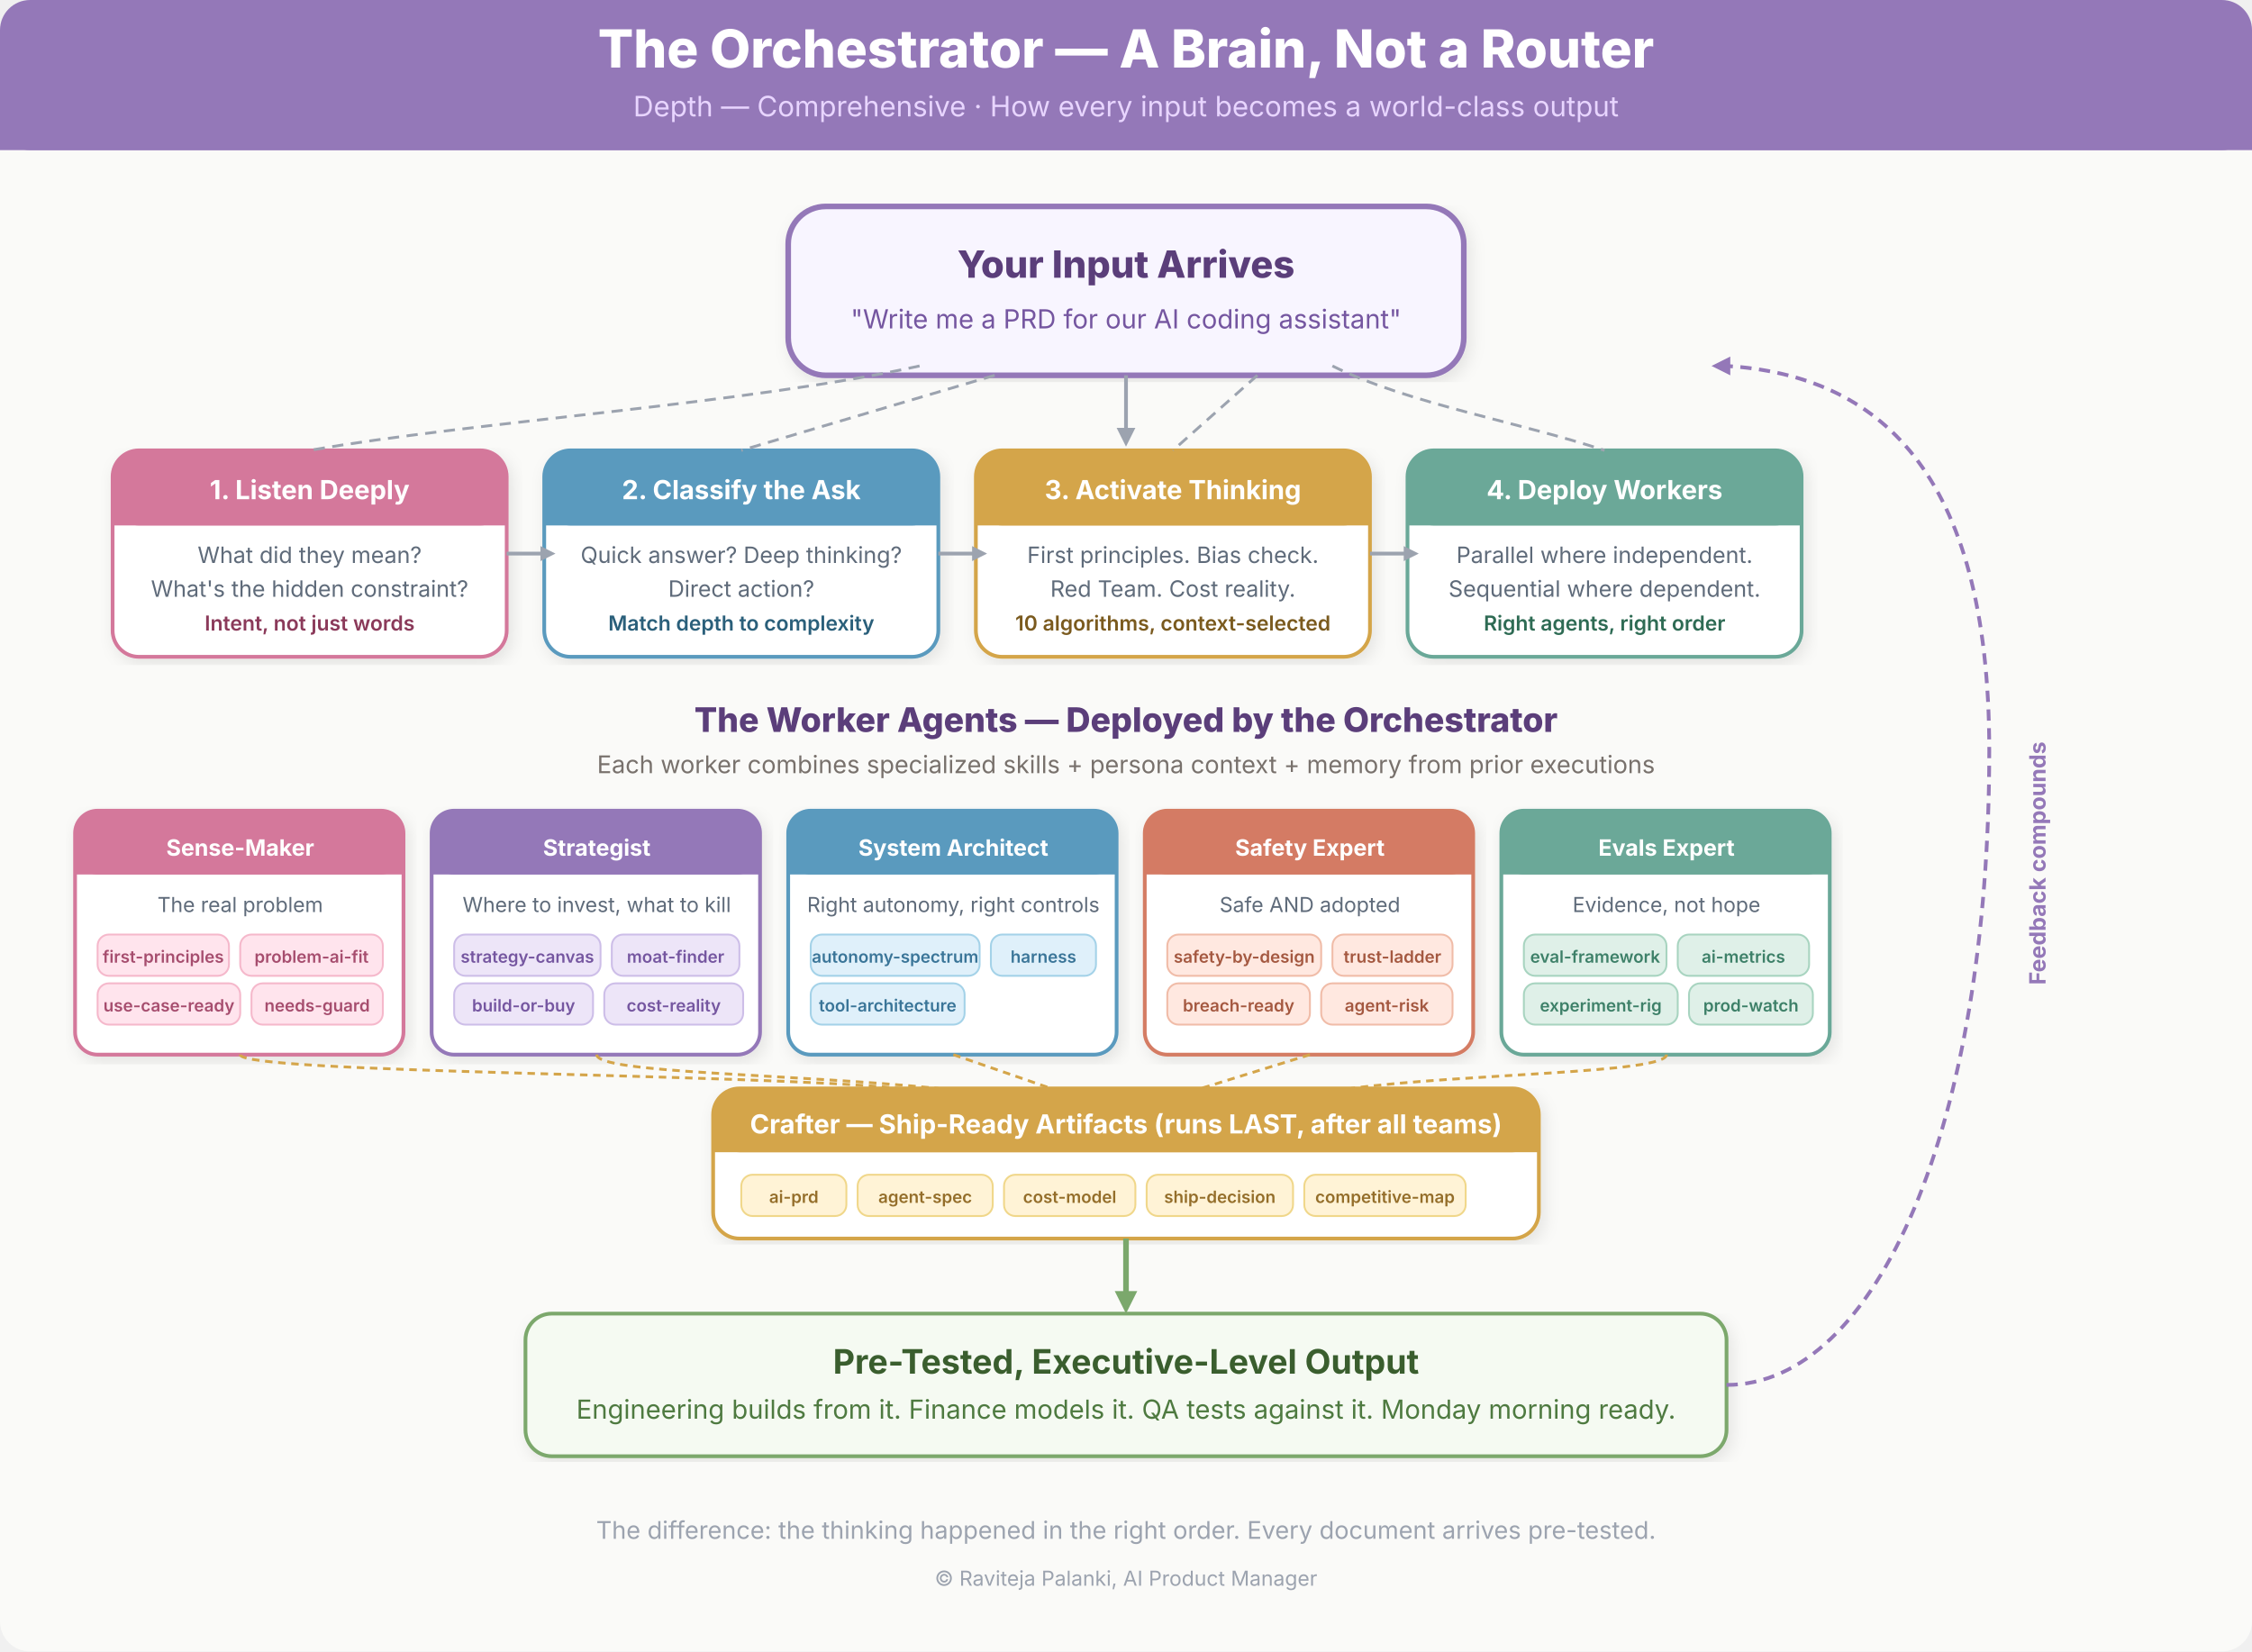
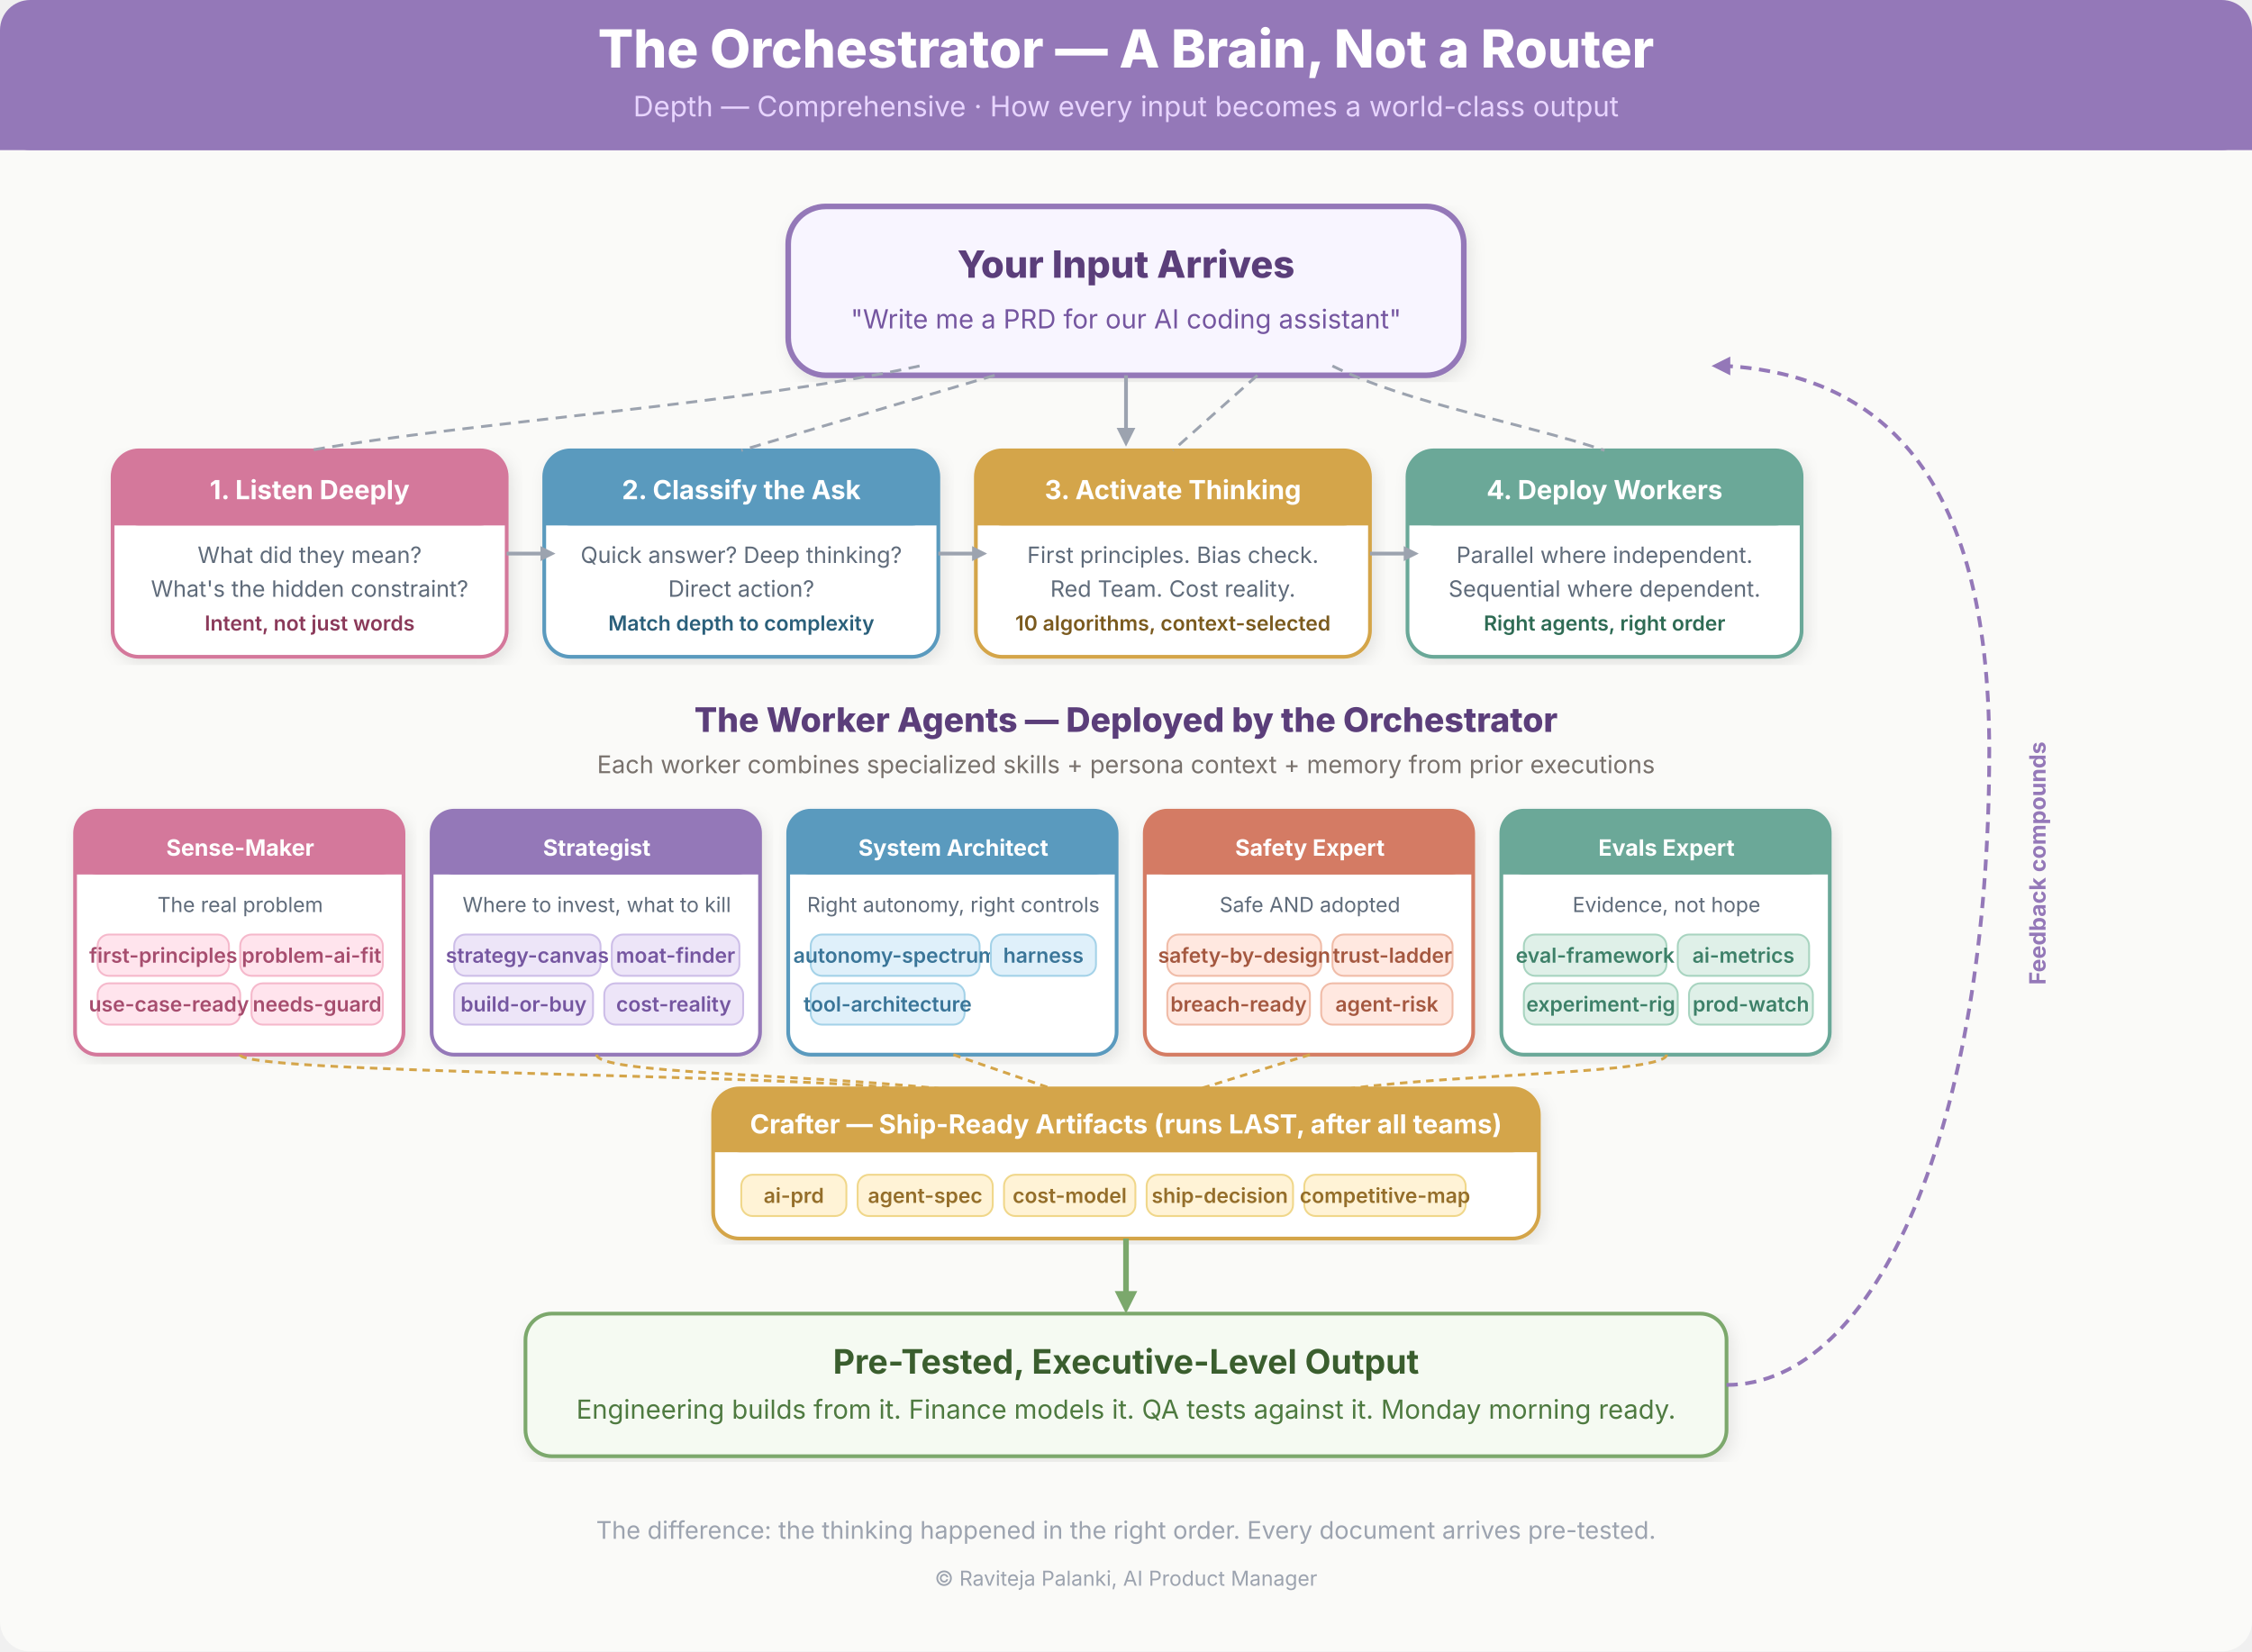
- <svg xmlns="http://www.w3.org/2000/svg" viewBox="0 0 1200 880" width="1200" height="880">
+ <svg xmlns="http://www.w3.org/2000/svg" viewBox="0 0 1200 880" width="1200" height="880" role="img" aria-label="The orchestrator listens, classifies, deploys agents, reviews their output, and synthesizes one decisive answer.">
  <defs>
    <filter id="s" x="-4%" y="-4%" width="108%" height="108%">
      <feDropShadow dx="2" dy="3" stdDeviation="4" flood-color="#000000" flood-opacity="0.09" />
    </filter>
  </defs>
  <rect width="1200" height="880" rx="16" fill="#FAFAF8" />
  <rect x="0" y="0" width="1200" height="80" rx="16" fill="#9478B8" />
  <rect x="0" y="60" width="1200" height="20" fill="#9478B8" />
  <text x="600" y="36" text-anchor="middle" fill="#FFFFFF" font-size="28" font-weight="800" font-family="Inter, Segoe UI, sans-serif">The Orchestrator — A Brain, Not a Router</text>
  <text x="600" y="62" text-anchor="middle" fill="#E8D5FF" font-size="15" font-family="Inter, sans-serif">Depth — Comprehensive · How every input becomes a world-class output</text>
  <rect x="420" y="110" width="360" height="90" rx="20" fill="#F8F5FF" stroke="#9478B8" stroke-width="3" filter="url(#s)" />
  <text x="600" y="148" text-anchor="middle" fill="#5B3E7A" font-size="20" font-weight="800" font-family="Inter, Segoe UI, sans-serif">Your Input Arrives</text>
  <text x="600" y="175" text-anchor="middle" fill="#7556A0" font-size="14" font-family="Inter, sans-serif">"Write me a PRD for our AI coding assistant"</text>
  <path d="M 600 200 L 600 230" stroke="#9CA3AF" stroke-width="2" fill="none" />
  <polygon points="595,228 600,238 605,228" fill="#9CA3AF" />
  <rect x="60" y="240" width="210" height="110" rx="14" fill="#FFFFFF" stroke="#D4789B" stroke-width="2" filter="url(#s)" />
  <rect x="60" y="240" width="210" height="40" rx="14" fill="#D4789B" />
  <rect x="60" y="266" width="210" height="14" fill="#D4789B" />
  <text x="165" y="266" text-anchor="middle" fill="#FFFFFF" font-size="14" font-weight="700" font-family="Inter, sans-serif">1. Listen Deeply</text>
  <text x="165" y="300" text-anchor="middle" fill="#5F6B7A" font-size="12" font-family="Inter, sans-serif">What did they mean?</text>
  <text x="165" y="318" text-anchor="middle" fill="#5F6B7A" font-size="12" font-family="Inter, sans-serif">What's the hidden constraint?</text>
  <text x="165" y="336" text-anchor="middle" fill="#8B3A5A" font-size="11" font-weight="600" font-family="Inter, sans-serif">Intent, not just words</text>
  <rect x="290" y="240" width="210" height="110" rx="14" fill="#FFFFFF" stroke="#5A9ABE" stroke-width="2" filter="url(#s)" />
  <rect x="290" y="240" width="210" height="40" rx="14" fill="#5A9ABE" />
  <rect x="290" y="266" width="210" height="14" fill="#5A9ABE" />
  <text x="395" y="266" text-anchor="middle" fill="#FFFFFF" font-size="14" font-weight="700" font-family="Inter, sans-serif">2. Classify the Ask</text>
  <text x="395" y="300" text-anchor="middle" fill="#5F6B7A" font-size="12" font-family="Inter, sans-serif">Quick answer? Deep thinking?</text>
  <text x="395" y="318" text-anchor="middle" fill="#5F6B7A" font-size="12" font-family="Inter, sans-serif">Direct action?</text>
  <text x="395" y="336" text-anchor="middle" fill="#2A5F7A" font-size="11" font-weight="600" font-family="Inter, sans-serif">Match depth to complexity</text>
  <rect x="520" y="240" width="210" height="110" rx="14" fill="#FFFFFF" stroke="#D4A54A" stroke-width="2" filter="url(#s)" />
  <rect x="520" y="240" width="210" height="40" rx="14" fill="#D4A54A" />
  <rect x="520" y="266" width="210" height="14" fill="#D4A54A" />
  <text x="625" y="266" text-anchor="middle" fill="#FFFFFF" font-size="14" font-weight="700" font-family="Inter, sans-serif">3. Activate Thinking</text>
  <text x="625" y="300" text-anchor="middle" fill="#5F6B7A" font-size="12" font-family="Inter, sans-serif">First principles. Bias check.</text>
  <text x="625" y="318" text-anchor="middle" fill="#5F6B7A" font-size="12" font-family="Inter, sans-serif">Red Team. Cost reality.</text>
  <text x="625" y="336" text-anchor="middle" fill="#7A5A1E" font-size="11" font-weight="600" font-family="Inter, sans-serif">10 algorithms, context-selected</text>
  <rect x="750" y="240" width="210" height="110" rx="14" fill="#FFFFFF" stroke="#6BA898" stroke-width="2" filter="url(#s)" />
  <rect x="750" y="240" width="210" height="40" rx="14" fill="#6BA898" />
  <rect x="750" y="266" width="210" height="14" fill="#6BA898" />
  <text x="855" y="266" text-anchor="middle" fill="#FFFFFF" font-size="14" font-weight="700" font-family="Inter, sans-serif">4. Deploy Workers</text>
  <text x="855" y="300" text-anchor="middle" fill="#5F6B7A" font-size="12" font-family="Inter, sans-serif">Parallel where independent.</text>
  <text x="855" y="318" text-anchor="middle" fill="#5F6B7A" font-size="12" font-family="Inter, sans-serif">Sequential where dependent.</text>
  <text x="855" y="336" text-anchor="middle" fill="#2E6B54" font-size="11" font-weight="600" font-family="Inter, sans-serif">Right agents, right order</text>
  <path d="M 270 295 L 290 295" stroke="#9CA3AF" stroke-width="2" fill="none" />
  <polygon points="288,291 296,295 288,299" fill="#9CA3AF" />
  <path d="M 500 295 L 520 295" stroke="#9CA3AF" stroke-width="2" fill="none" />
  <polygon points="518,291 526,295 518,299" fill="#9CA3AF" />
  <path d="M 730 295 L 750 295" stroke="#9CA3AF" stroke-width="2" fill="none" />
  <polygon points="748,291 756,295 748,299" fill="#9CA3AF" />
  <path d="M 490 195 C 400 215 250 225 165 240" stroke="#9CA3AF" stroke-width="1.5" fill="none" stroke-dasharray="6,4" />
  <path d="M 530 200 L 395 240" stroke="#9CA3AF" stroke-width="1.5" fill="none" stroke-dasharray="6,4" />
  <path d="M 670 200 L 625 240" stroke="#9CA3AF" stroke-width="1.5" fill="none" stroke-dasharray="6,4" />
  <path d="M 710 195 C 750 215 810 225 855 240" stroke="#9CA3AF" stroke-width="1.5" fill="none" stroke-dasharray="6,4" />
  <text x="600" y="390" text-anchor="middle" fill="#5B3E7A" font-size="18" font-weight="800" font-family="Inter, Segoe UI, sans-serif">The Worker Agents — Deployed by the Orchestrator</text>
  <text x="600" y="412" text-anchor="middle" fill="#78716C" font-size="13" font-family="Inter, sans-serif">Each worker combines specialized skills + persona context + memory from prior executions</text>
  <rect x="40" y="432" width="175" height="130" rx="12" fill="#FFFFFF" stroke="#D4789B" stroke-width="2" filter="url(#s)" />
  <rect x="40" y="432" width="175" height="34" rx="12" fill="#D4789B" />
  <rect x="40" y="454" width="175" height="12" fill="#D4789B" />
  <text x="128" y="456" text-anchor="middle" fill="#FFFFFF" font-size="12" font-weight="700" font-family="Inter, sans-serif">Sense-Maker</text>
  <text x="128" y="486" text-anchor="middle" fill="#5F6B7A" font-size="11" font-family="Inter, sans-serif">The real problem</text>
  <rect x="52" y="498" width="70" height="22" rx="6" fill="#FFE4ED" stroke="#F5B8CB" stroke-width="1" />
-   <text x="87" y="513" text-anchor="middle" fill="#A64D6E" font-size="9" font-weight="600" font-family="Inter, sans-serif">first-principles</text>
+   <text x="87" y="513" text-anchor="middle" fill="#A64D6E" font-size="11" font-weight="600" font-family="Inter, sans-serif">first-principles</text>
  <rect x="128" y="498" width="76" height="22" rx="6" fill="#FFE4ED" stroke="#F5B8CB" stroke-width="1" />
-   <text x="166" y="513" text-anchor="middle" fill="#A64D6E" font-size="9" font-weight="600" font-family="Inter, sans-serif">problem-ai-fit</text>
+   <text x="166" y="513" text-anchor="middle" fill="#A64D6E" font-size="11" font-weight="600" font-family="Inter, sans-serif">problem-ai-fit</text>
  <rect x="52" y="524" width="76" height="22" rx="6" fill="#FFE4ED" stroke="#F5B8CB" stroke-width="1" />
-   <text x="90" y="539" text-anchor="middle" fill="#A64D6E" font-size="9" font-weight="600" font-family="Inter, sans-serif">use-case-ready</text>
+   <text x="90" y="539" text-anchor="middle" fill="#A64D6E" font-size="11" font-weight="600" font-family="Inter, sans-serif">use-case-ready</text>
  <rect x="134" y="524" width="70" height="22" rx="6" fill="#FFE4ED" stroke="#F5B8CB" stroke-width="1" />
-   <text x="169" y="539" text-anchor="middle" fill="#A64D6E" font-size="9" font-weight="600" font-family="Inter, sans-serif">needs-guard</text>
+   <text x="169" y="539" text-anchor="middle" fill="#A64D6E" font-size="11" font-weight="600" font-family="Inter, sans-serif">needs-guard</text>
  <rect x="230" y="432" width="175" height="130" rx="12" fill="#FFFFFF" stroke="#9478B8" stroke-width="2" filter="url(#s)" />
  <rect x="230" y="432" width="175" height="34" rx="12" fill="#9478B8" />
  <rect x="230" y="454" width="175" height="12" fill="#9478B8" />
  <text x="318" y="456" text-anchor="middle" fill="#FFFFFF" font-size="12" font-weight="700" font-family="Inter, sans-serif">Strategist</text>
  <text x="318" y="486" text-anchor="middle" fill="#5F6B7A" font-size="11" font-family="Inter, sans-serif">Where to invest, what to kill</text>
  <rect x="242" y="498" width="78" height="22" rx="6" fill="#EDE5F8" stroke="#CDBEE8" stroke-width="1" />
-   <text x="281" y="513" text-anchor="middle" fill="#7556A0" font-size="9" font-weight="600" font-family="Inter, sans-serif">strategy-canvas</text>
+   <text x="281" y="513" text-anchor="middle" fill="#7556A0" font-size="11" font-weight="600" font-family="Inter, sans-serif">strategy-canvas</text>
  <rect x="326" y="498" width="68" height="22" rx="6" fill="#EDE5F8" stroke="#CDBEE8" stroke-width="1" />
-   <text x="360" y="513" text-anchor="middle" fill="#7556A0" font-size="9" font-weight="600" font-family="Inter, sans-serif">moat-finder</text>
+   <text x="360" y="513" text-anchor="middle" fill="#7556A0" font-size="11" font-weight="600" font-family="Inter, sans-serif">moat-finder</text>
  <rect x="242" y="524" width="74" height="22" rx="6" fill="#EDE5F8" stroke="#CDBEE8" stroke-width="1" />
-   <text x="279" y="539" text-anchor="middle" fill="#7556A0" font-size="9" font-weight="600" font-family="Inter, sans-serif">build-or-buy</text>
+   <text x="279" y="539" text-anchor="middle" fill="#7556A0" font-size="11" font-weight="600" font-family="Inter, sans-serif">build-or-buy</text>
  <rect x="322" y="524" width="74" height="22" rx="6" fill="#EDE5F8" stroke="#CDBEE8" stroke-width="1" />
-   <text x="359" y="539" text-anchor="middle" fill="#7556A0" font-size="9" font-weight="600" font-family="Inter, sans-serif">cost-reality</text>
+   <text x="359" y="539" text-anchor="middle" fill="#7556A0" font-size="11" font-weight="600" font-family="Inter, sans-serif">cost-reality</text>
  <rect x="420" y="432" width="175" height="130" rx="12" fill="#FFFFFF" stroke="#5A9ABE" stroke-width="2" filter="url(#s)" />
  <rect x="420" y="432" width="175" height="34" rx="12" fill="#5A9ABE" />
  <rect x="420" y="454" width="175" height="12" fill="#5A9ABE" />
  <text x="508" y="456" text-anchor="middle" fill="#FFFFFF" font-size="12" font-weight="700" font-family="Inter, sans-serif">System Architect</text>
  <text x="508" y="486" text-anchor="middle" fill="#5F6B7A" font-size="11" font-family="Inter, sans-serif">Right autonomy, right controls</text>
  <rect x="432" y="498" width="90" height="22" rx="6" fill="#DFF0FA" stroke="#A4D2E8" stroke-width="1" />
-   <text x="477" y="513" text-anchor="middle" fill="#3A7598" font-size="9" font-weight="600" font-family="Inter, sans-serif">autonomy-spectrum</text>
+   <text x="477" y="513" text-anchor="middle" fill="#3A7598" font-size="11" font-weight="600" font-family="Inter, sans-serif">autonomy-spectrum</text>
  <rect x="528" y="498" width="56" height="22" rx="6" fill="#DFF0FA" stroke="#A4D2E8" stroke-width="1" />
-   <text x="556" y="513" text-anchor="middle" fill="#3A7598" font-size="9" font-weight="600" font-family="Inter, sans-serif">harness</text>
+   <text x="556" y="513" text-anchor="middle" fill="#3A7598" font-size="11" font-weight="600" font-family="Inter, sans-serif">harness</text>
  <rect x="432" y="524" width="82" height="22" rx="6" fill="#DFF0FA" stroke="#A4D2E8" stroke-width="1" />
-   <text x="473" y="539" text-anchor="middle" fill="#3A7598" font-size="9" font-weight="600" font-family="Inter, sans-serif">tool-architecture</text>
+   <text x="473" y="539" text-anchor="middle" fill="#3A7598" font-size="11" font-weight="600" font-family="Inter, sans-serif">tool-architecture</text>
  <rect x="610" y="432" width="175" height="130" rx="12" fill="#FFFFFF" stroke="#D47B64" stroke-width="2" filter="url(#s)" />
  <rect x="610" y="432" width="175" height="34" rx="12" fill="#D47B64" />
  <rect x="610" y="454" width="175" height="12" fill="#D47B64" />
  <text x="698" y="456" text-anchor="middle" fill="#FFFFFF" font-size="12" font-weight="700" font-family="Inter, sans-serif">Safety Expert</text>
  <text x="698" y="486" text-anchor="middle" fill="#5F6B7A" font-size="11" font-family="Inter, sans-serif">Safe AND adopted</text>
  <rect x="622" y="498" width="82" height="22" rx="6" fill="#FFE8E0" stroke="#F0BCA8" stroke-width="1" />
-   <text x="663" y="513" text-anchor="middle" fill="#A45840" font-size="9" font-weight="600" font-family="Inter, sans-serif">safety-by-design</text>
+   <text x="663" y="513" text-anchor="middle" fill="#A45840" font-size="11" font-weight="600" font-family="Inter, sans-serif">safety-by-design</text>
  <rect x="710" y="498" width="64" height="22" rx="6" fill="#FFE8E0" stroke="#F0BCA8" stroke-width="1" />
-   <text x="742" y="513" text-anchor="middle" fill="#A45840" font-size="9" font-weight="600" font-family="Inter, sans-serif">trust-ladder</text>
+   <text x="742" y="513" text-anchor="middle" fill="#A45840" font-size="11" font-weight="600" font-family="Inter, sans-serif">trust-ladder</text>
  <rect x="622" y="524" width="76" height="22" rx="6" fill="#FFE8E0" stroke="#F0BCA8" stroke-width="1" />
-   <text x="660" y="539" text-anchor="middle" fill="#A45840" font-size="9" font-weight="600" font-family="Inter, sans-serif">breach-ready</text>
+   <text x="660" y="539" text-anchor="middle" fill="#A45840" font-size="11" font-weight="600" font-family="Inter, sans-serif">breach-ready</text>
  <rect x="704" y="524" width="70" height="22" rx="6" fill="#FFE8E0" stroke="#F0BCA8" stroke-width="1" />
-   <text x="739" y="539" text-anchor="middle" fill="#A45840" font-size="9" font-weight="600" font-family="Inter, sans-serif">agent-risk</text>
+   <text x="739" y="539" text-anchor="middle" fill="#A45840" font-size="11" font-weight="600" font-family="Inter, sans-serif">agent-risk</text>
  <rect x="800" y="432" width="175" height="130" rx="12" fill="#FFFFFF" stroke="#6BA898" stroke-width="2" filter="url(#s)" />
  <rect x="800" y="432" width="175" height="34" rx="12" fill="#6BA898" />
  <rect x="800" y="454" width="175" height="12" fill="#6BA898" />
  <text x="888" y="456" text-anchor="middle" fill="#FFFFFF" font-size="12" font-weight="700" font-family="Inter, sans-serif">Evals Expert</text>
  <text x="888" y="486" text-anchor="middle" fill="#5F6B7A" font-size="11" font-family="Inter, sans-serif">Evidence, not hope</text>
  <rect x="812" y="498" width="76" height="22" rx="6" fill="#DFF0E8" stroke="#A8D4C0" stroke-width="1" />
-   <text x="850" y="513" text-anchor="middle" fill="#3D8068" font-size="9" font-weight="600" font-family="Inter, sans-serif">eval-framework</text>
+   <text x="850" y="513" text-anchor="middle" fill="#3D8068" font-size="11" font-weight="600" font-family="Inter, sans-serif">eval-framework</text>
  <rect x="894" y="498" width="70" height="22" rx="6" fill="#DFF0E8" stroke="#A8D4C0" stroke-width="1" />
-   <text x="929" y="513" text-anchor="middle" fill="#3D8068" font-size="9" font-weight="600" font-family="Inter, sans-serif">ai-metrics</text>
+   <text x="929" y="513" text-anchor="middle" fill="#3D8068" font-size="11" font-weight="600" font-family="Inter, sans-serif">ai-metrics</text>
  <rect x="812" y="524" width="82" height="22" rx="6" fill="#DFF0E8" stroke="#A8D4C0" stroke-width="1" />
-   <text x="853" y="539" text-anchor="middle" fill="#3D8068" font-size="9" font-weight="600" font-family="Inter, sans-serif">experiment-rig</text>
+   <text x="853" y="539" text-anchor="middle" fill="#3D8068" font-size="11" font-weight="600" font-family="Inter, sans-serif">experiment-rig</text>
  <rect x="900" y="524" width="66" height="22" rx="6" fill="#DFF0E8" stroke="#A8D4C0" stroke-width="1" />
-   <text x="933" y="539" text-anchor="middle" fill="#3D8068" font-size="9" font-weight="600" font-family="Inter, sans-serif">prod-watch</text>
+   <text x="933" y="539" text-anchor="middle" fill="#3D8068" font-size="11" font-weight="600" font-family="Inter, sans-serif">prod-watch</text>
  <rect x="380" y="580" width="440" height="80" rx="14" fill="#FFFFFF" stroke="#D4A54A" stroke-width="2" filter="url(#s)" />
  <rect x="380" y="580" width="440" height="34" rx="14" fill="#D4A54A" />
  <rect x="380" y="602" width="440" height="12" fill="#D4A54A" />
  <text x="600" y="604" text-anchor="middle" fill="#FFFFFF" font-size="14" font-weight="700" font-family="Inter, sans-serif">Crafter — Ship-Ready Artifacts (runs LAST, after all teams)</text>
  <rect x="395" y="626" width="56" height="22" rx="6" fill="#FFF3D6" stroke="#F0D78A" stroke-width="1" />
-   <text x="423" y="641" text-anchor="middle" fill="#946E2A" font-size="9" font-weight="600" font-family="Inter, sans-serif">ai-prd</text>
+   <text x="423" y="641" text-anchor="middle" fill="#946E2A" font-size="11" font-weight="600" font-family="Inter, sans-serif">ai-prd</text>
  <rect x="457" y="626" width="72" height="22" rx="6" fill="#FFF3D6" stroke="#F0D78A" stroke-width="1" />
-   <text x="493" y="641" text-anchor="middle" fill="#946E2A" font-size="9" font-weight="600" font-family="Inter, sans-serif">agent-spec</text>
+   <text x="493" y="641" text-anchor="middle" fill="#946E2A" font-size="11" font-weight="600" font-family="Inter, sans-serif">agent-spec</text>
  <rect x="535" y="626" width="70" height="22" rx="6" fill="#FFF3D6" stroke="#F0D78A" stroke-width="1" />
-   <text x="570" y="641" text-anchor="middle" fill="#946E2A" font-size="9" font-weight="600" font-family="Inter, sans-serif">cost-model</text>
+   <text x="570" y="641" text-anchor="middle" fill="#946E2A" font-size="11" font-weight="600" font-family="Inter, sans-serif">cost-model</text>
  <rect x="611" y="626" width="78" height="22" rx="6" fill="#FFF3D6" stroke="#F0D78A" stroke-width="1" />
-   <text x="650" y="641" text-anchor="middle" fill="#946E2A" font-size="9" font-weight="600" font-family="Inter, sans-serif">ship-decision</text>
+   <text x="650" y="641" text-anchor="middle" fill="#946E2A" font-size="11" font-weight="600" font-family="Inter, sans-serif">ship-decision</text>
  <rect x="695" y="626" width="86" height="22" rx="6" fill="#FFF3D6" stroke="#F0D78A" stroke-width="1" />
-   <text x="738" y="641" text-anchor="middle" fill="#946E2A" font-size="9" font-weight="600" font-family="Inter, sans-serif">competitive-map</text>
+   <text x="738" y="641" text-anchor="middle" fill="#946E2A" font-size="11" font-weight="600" font-family="Inter, sans-serif">competitive-map</text>
  <path d="M 128 562 C 128 572 400 572 480 580" stroke="#D4A54A" stroke-width="1.5" fill="none" stroke-dasharray="4,3" />
  <path d="M 318 562 C 318 572 420 572 500 580" stroke="#D4A54A" stroke-width="1.5" fill="none" stroke-dasharray="4,3" />
  <path d="M 508 562 L 560 580" stroke="#D4A54A" stroke-width="1.5" fill="none" stroke-dasharray="4,3" />
  <path d="M 698 562 L 640 580" stroke="#D4A54A" stroke-width="1.5" fill="none" stroke-dasharray="4,3" />
  <path d="M 888 562 C 888 572 780 572 720 580" stroke="#D4A54A" stroke-width="1.5" fill="none" stroke-dasharray="4,3" />
  <path d="M 600 660 L 600 690" stroke="#7BA86C" stroke-width="3" fill="none" />
  <polygon points="594,688 600,700 606,688" fill="#7BA86C" />
  <rect x="280" y="700" width="640" height="76" rx="14" fill="#F5FAF2" stroke="#7BA86C" stroke-width="2" filter="url(#s)" />
  <text x="600" y="732" text-anchor="middle" fill="#3A5E2E" font-size="18" font-weight="700" font-family="Inter, Segoe UI, sans-serif">Pre-Tested, Executive-Level Output</text>
  <text x="600" y="756" text-anchor="middle" fill="#4E7A40" font-size="14" font-family="Inter, sans-serif">Engineering builds from it. Finance models it. QA tests against it. Monday morning ready.</text>
  <path d="M 920 738 C 1000 738 1060 600 1060 400 C 1060 250 1000 200 920 195" stroke="#9478B8" stroke-width="2" fill="none" stroke-dasharray="6,4" />
  <polygon points="922,190 912,195 922,200" fill="#9478B8" />
  <text x="1090" y="460" text-anchor="middle" fill="#9478B8" font-size="12" font-weight="700" font-family="Inter, sans-serif" transform="rotate(-90, 1090, 460)">Feedback compounds</text>
  <text x="600" y="820" text-anchor="middle" fill="#9CA3AF" font-size="13" font-family="Inter, sans-serif">The difference: the thinking happened in the right order. Every document arrives pre-tested.</text>
  <text x="600" y="845" text-anchor="middle" fill="#9CA3AF" font-size="11" font-family="Inter, sans-serif">© Raviteja Palanki, AI Product Manager</text>
</svg>
